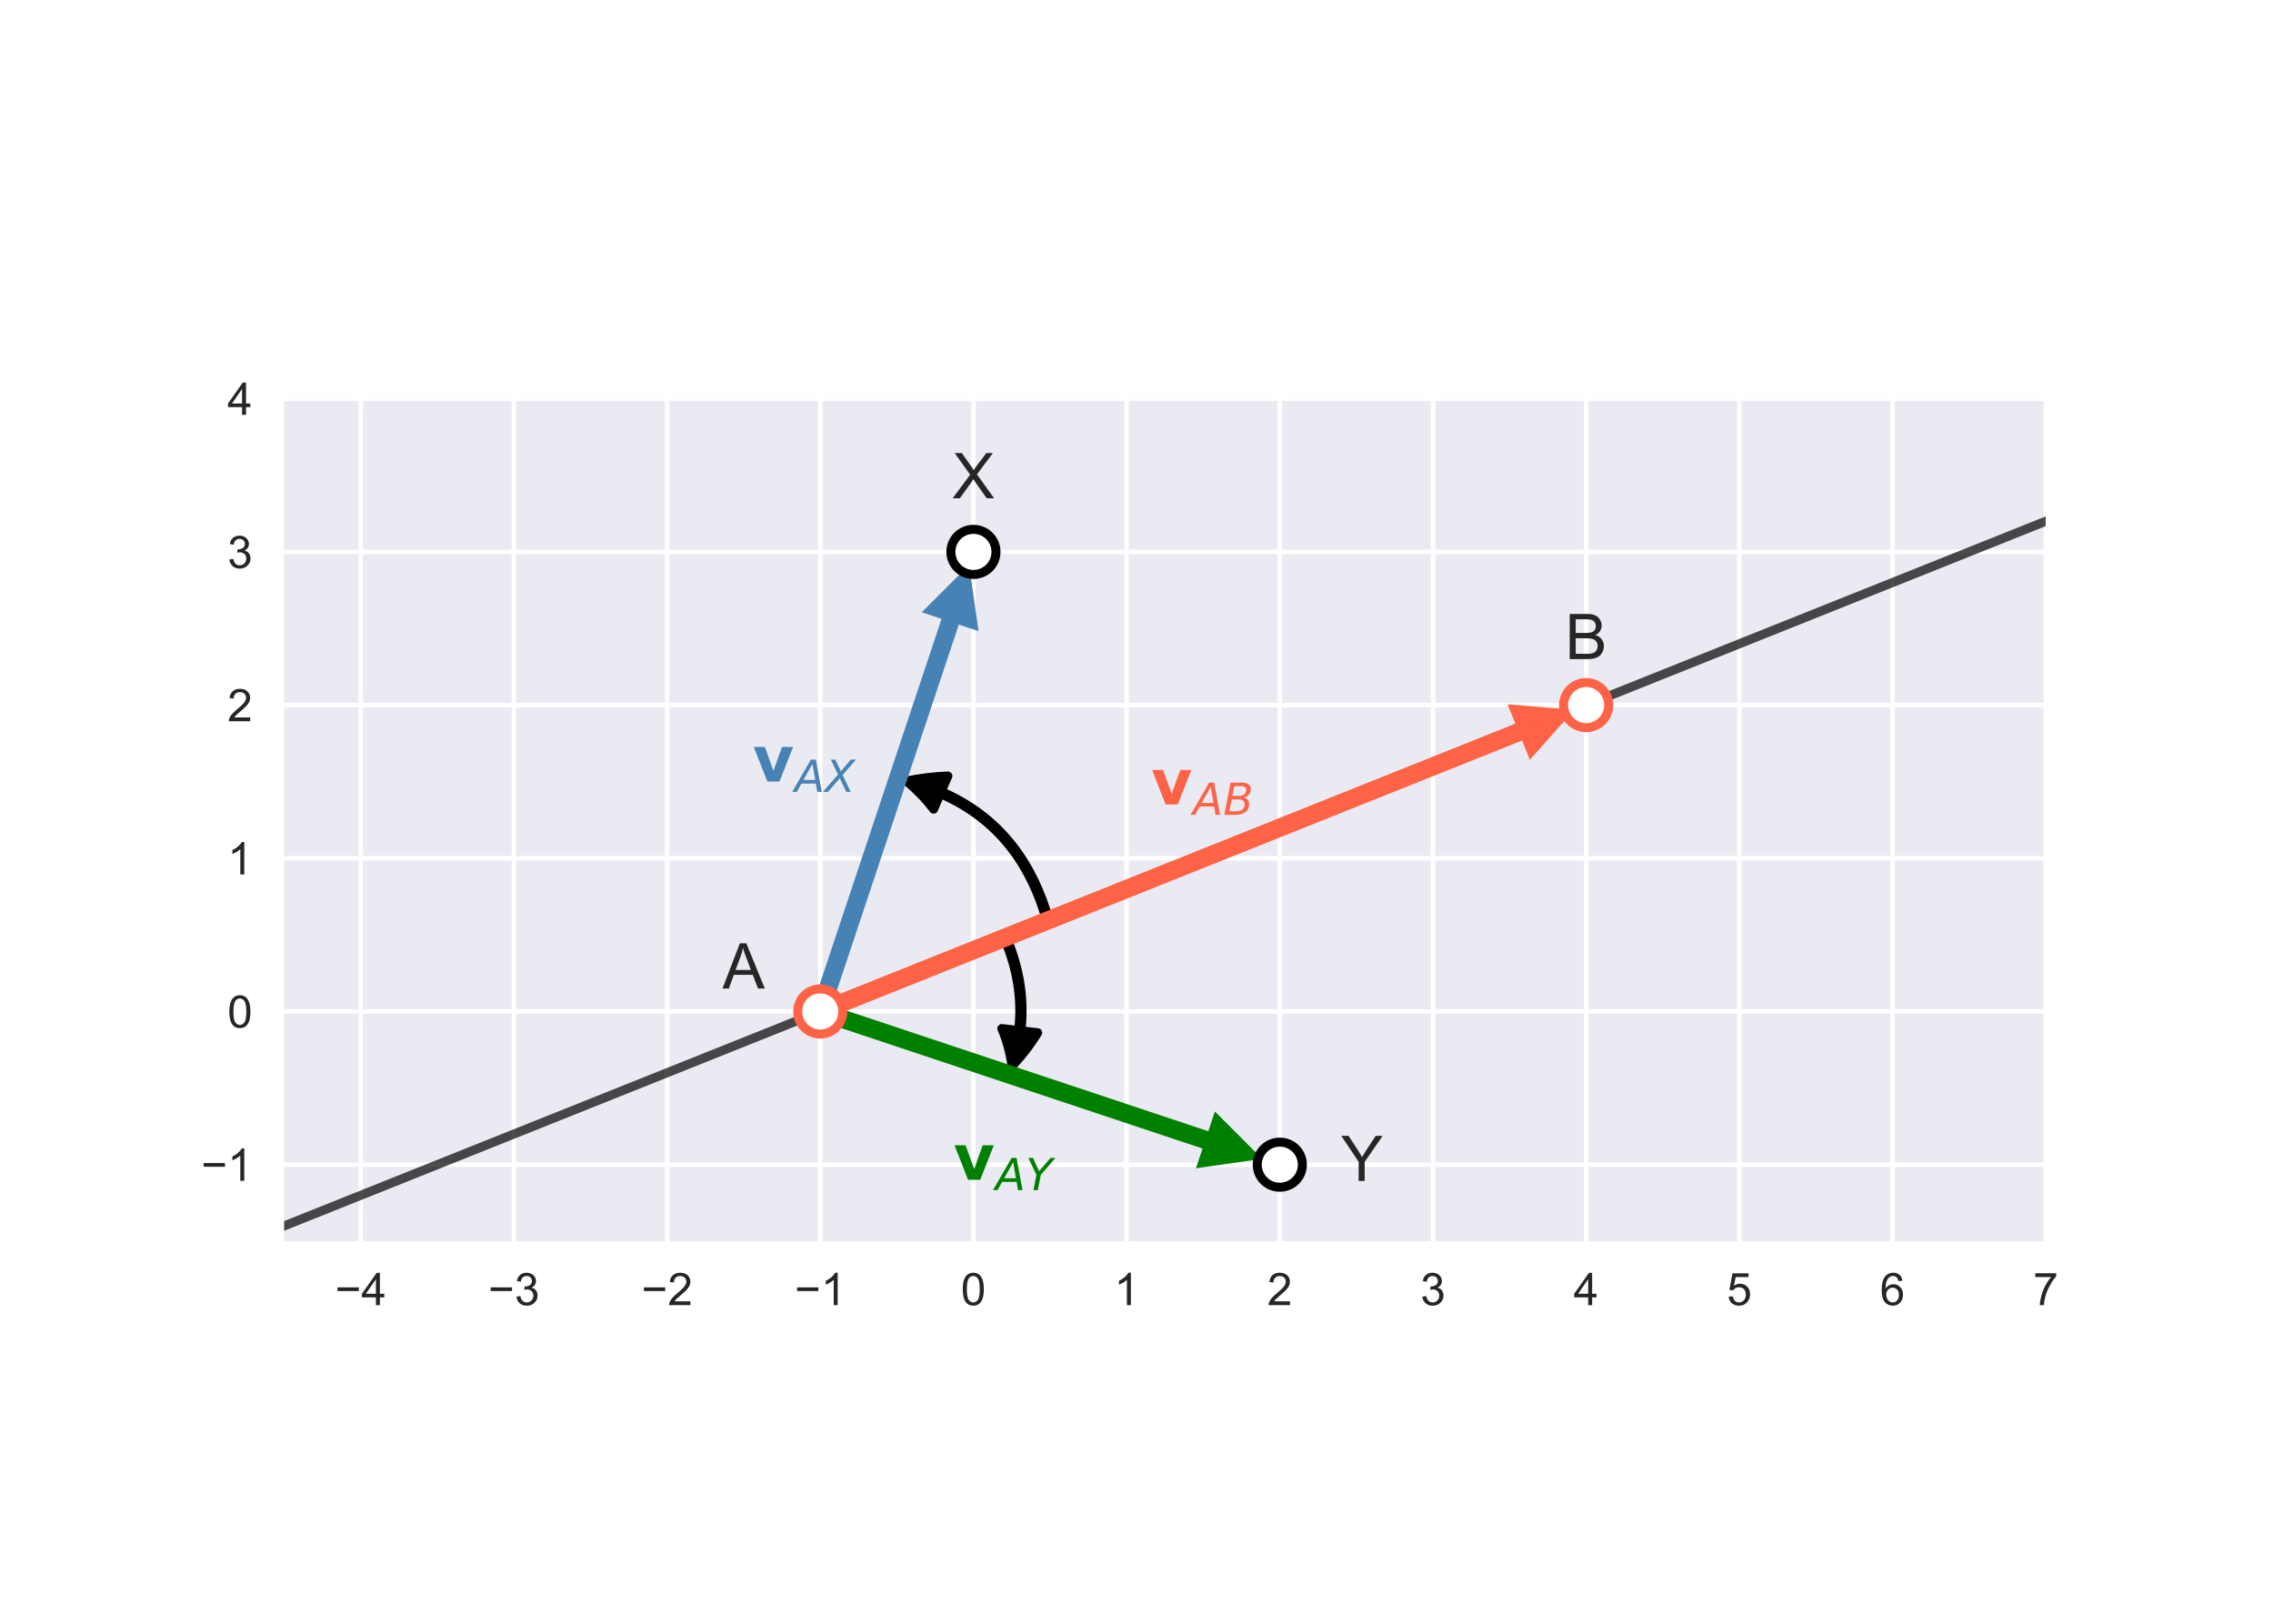
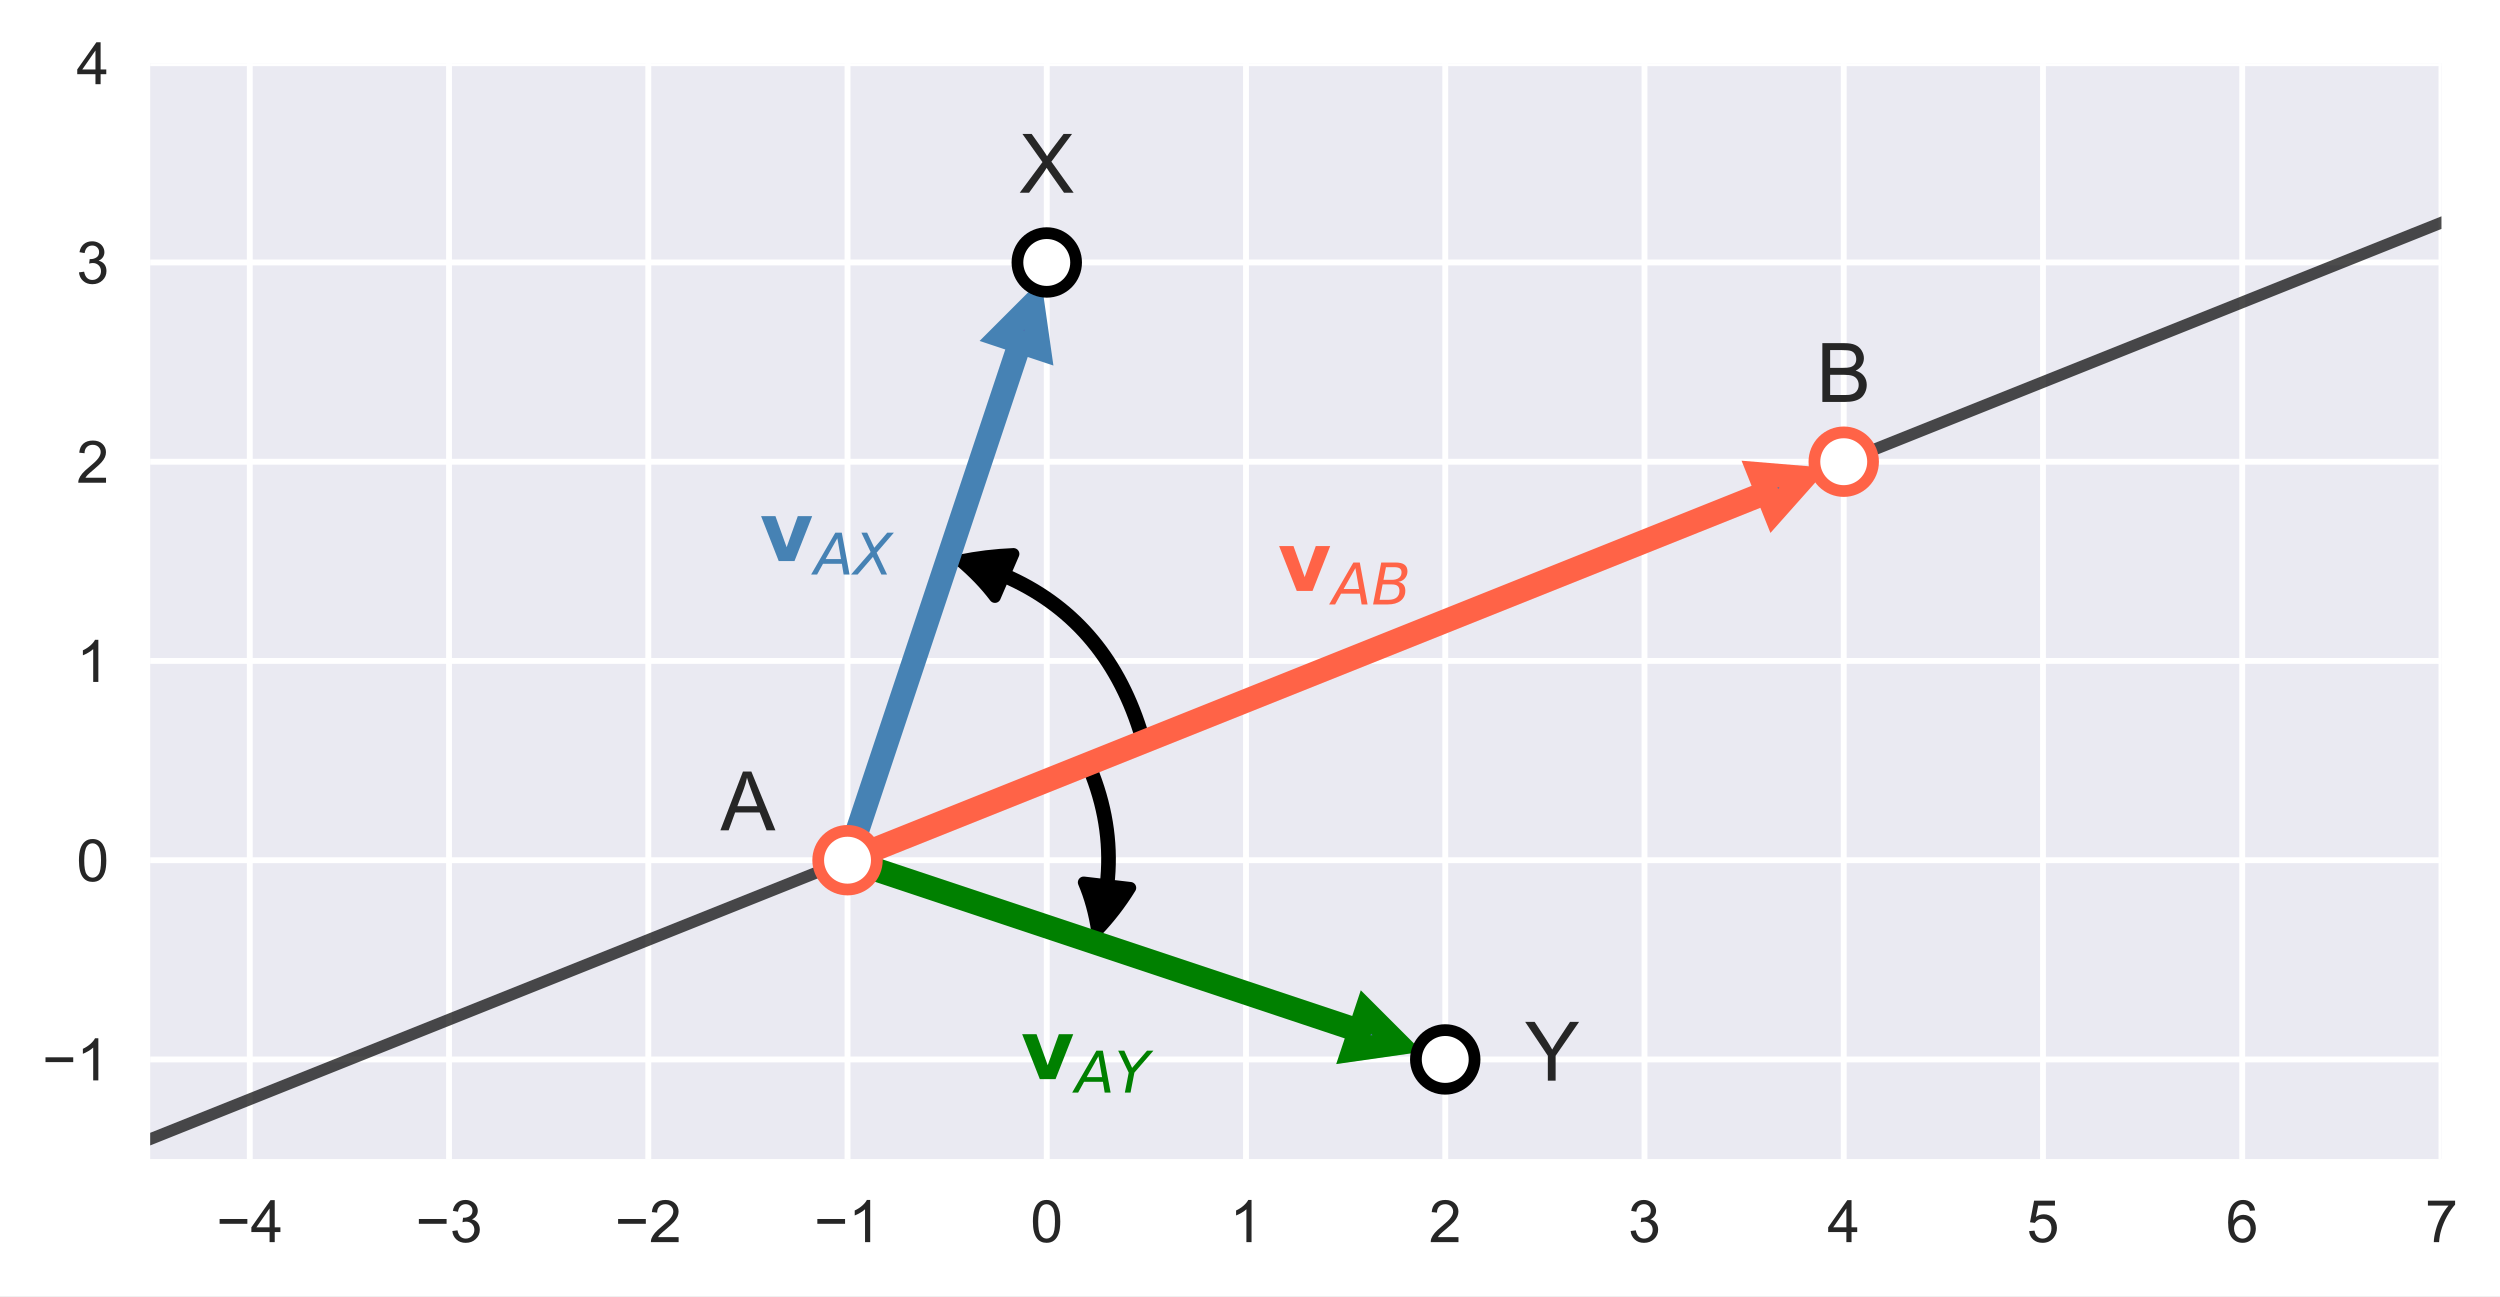
- <svg xmlns="http://www.w3.org/2000/svg" xmlns:xlink="http://www.w3.org/1999/xlink" height="360pt" version="1.1" viewBox="0 0 504 360" width="504pt">
+ <svg xmlns="http://www.w3.org/2000/svg" xmlns:xlink="http://www.w3.org/1999/xlink" height="220.933pt" version="1.1" viewBox="0 0 426.182 220.933" width="426.182pt">
  <defs>
    <style type="text/css">
*{stroke-linecap:butt;stroke-linejoin:round;}
  </style>
  </defs>
  <g id="figure_1">
    <g id="patch_1">
-       <path d="M 0 360  L 504 360  L 504 0  L 0 0  z " style="fill:#ffffff;" />
+       <path d="M 0 220.933  L 426.182 220.933  L 426.182 -0  L 0 -0  z " style="fill:#ffffff;" />
    </g>
    <g id="axes_1">
      <g id="patch_2">
-         <path d="M 63 275.204  L 453.6 275.204  L 453.6 88.396  L 63 88.396  z " style="fill:#eaeaf2;" />
+         <path d="M 25.602 197.588  L 416.202 197.588  L 416.202 10.779  L 25.602 10.779  z " style="fill:#eaeaf2;" />
      </g>
      <g id="matplotlib.axis_1">
        <g id="xtick_1">
          <g id="line2d_1">
-             <path clip-path="url(#p02a5f6bb5f)" d="M 79.983 275.204  L 79.983 88.396  " style="fill:none;stroke:#ffffff;stroke-linecap:round;" />
+             <path clip-path="url(#p11c6224a95)" d="M 42.584 197.588  L 42.584 10.779  " style="fill:none;stroke:#ffffff;stroke-linecap:round;" />
          </g>
          <g id="line2d_2" />
          <g id="text_1">
            <defs>
              <path d="M 52.828 31.203  L 5.562 31.203  L 5.562 39.406  L 52.828 39.406  z " id="ArialMT-8722" />
              <path d="M 32.328 0  L 32.328 17.141  L 1.266 17.141  L 1.266 25.203  L 33.938 71.578  L 41.109 71.578  L 41.109 25.203  L 50.781 25.203  L 50.781 17.141  L 41.109 17.141  L 41.109 0  z M 32.328 25.203  L 32.328 57.469  L 9.906 25.203  z " id="ArialMT-52" />
            </defs>
-             <g style="fill:#262626;" transform="translate(74.28183 289.3622)scale(0.1 -0.1)">
+             <g style="fill:#262626;" transform="translate(36.88339 211.7454)scale(0.1 -0.1)">
              <use xlink:href="#ArialMT-8722" />
              <use x="58.398" xlink:href="#ArialMT-52" />
            </g>
          </g>
        </g>
        <g id="xtick_2">
          <g id="line2d_3">
-             <path clip-path="url(#p02a5f6bb5f)" d="M 113.948 275.204  L 113.948 88.396  " style="fill:none;stroke:#ffffff;stroke-linecap:round;" />
+             <path clip-path="url(#p11c6224a95)" d="M 76.549 197.588  L 76.549 10.779  " style="fill:none;stroke:#ffffff;stroke-linecap:round;" />
          </g>
          <g id="line2d_4" />
          <g id="text_2">
            <defs>
              <path d="M 4.203 18.891  L 12.984 20.062  Q 14.5 12.594 18.141 9.297  Q 21.781 6 27 6  Q 33.203 6 37.469 10.297  Q 41.75 14.594 41.75 20.953  Q 41.75 27 37.797 30.922  Q 33.844 34.859 27.734 34.859  Q 25.25 34.859 21.531 33.891  L 22.516 41.609  Q 23.391 41.5 23.922 41.5  Q 29.547 41.5 34.031 44.422  Q 38.531 47.359 38.531 53.469  Q 38.531 58.297 35.25 61.469  Q 31.984 64.656 26.812 64.656  Q 21.688 64.656 18.266 61.422  Q 14.844 58.203 13.875 51.766  L 5.078 53.328  Q 6.688 62.156 12.391 67.016  Q 18.109 71.875 26.609 71.875  Q 32.469 71.875 37.391 69.359  Q 42.328 66.844 44.938 62.5  Q 47.562 58.156 47.562 53.266  Q 47.562 48.641 45.062 44.828  Q 42.578 41.016 37.703 38.766  Q 44.047 37.312 47.562 32.688  Q 51.078 28.078 51.078 21.141  Q 51.078 11.766 44.234 5.25  Q 37.406 -1.266 26.953 -1.266  Q 17.531 -1.266 11.297 4.344  Q 5.078 9.969 4.203 18.891  z " id="ArialMT-51" />
            </defs>
-             <g style="fill:#262626;" transform="translate(108.247 289.3622)scale(0.1 -0.1)">
+             <g style="fill:#262626;" transform="translate(70.84861 211.7454)scale(0.1 -0.1)">
              <use xlink:href="#ArialMT-8722" />
              <use x="58.398" xlink:href="#ArialMT-51" />
            </g>
          </g>
        </g>
        <g id="xtick_3">
          <g id="line2d_5">
-             <path clip-path="url(#p02a5f6bb5f)" d="M 147.913 275.204  L 147.913 88.396  " style="fill:none;stroke:#ffffff;stroke-linecap:round;" />
+             <path clip-path="url(#p11c6224a95)" d="M 110.515 197.588  L 110.515 10.779  " style="fill:none;stroke:#ffffff;stroke-linecap:round;" />
          </g>
          <g id="line2d_6" />
          <g id="text_3">
            <defs>
              <path d="M 50.344 8.453  L 50.344 0  L 3.031 0  Q 2.938 3.172 4.047 6.109  Q 5.859 10.938 9.828 15.625  Q 13.812 20.312 21.344 26.469  Q 33.016 36.031 37.109 41.625  Q 41.219 47.219 41.219 52.203  Q 41.219 57.422 37.469 61  Q 33.734 64.594 27.734 64.594  Q 21.391 64.594 17.578 60.781  Q 13.766 56.984 13.719 50.25  L 4.688 51.172  Q 5.609 61.281 11.656 66.578  Q 17.719 71.875 27.938 71.875  Q 38.234 71.875 44.234 66.156  Q 50.25 60.453 50.25 52  Q 50.25 47.703 48.484 43.547  Q 46.734 39.406 42.656 34.812  Q 38.578 30.219 29.109 22.219  Q 21.188 15.578 18.938 13.203  Q 16.703 10.844 15.234 8.453  z " id="ArialMT-50" />
            </defs>
-             <g style="fill:#262626;" transform="translate(142.2123 289.3622)scale(0.1 -0.1)">
+             <g style="fill:#262626;" transform="translate(104.8138 211.7454)scale(0.1 -0.1)">
              <use xlink:href="#ArialMT-8722" />
              <use x="58.398" xlink:href="#ArialMT-50" />
            </g>
          </g>
        </g>
        <g id="xtick_4">
          <g id="line2d_7">
-             <path clip-path="url(#p02a5f6bb5f)" d="M 181.878 275.204  L 181.878 88.396  " style="fill:none;stroke:#ffffff;stroke-linecap:round;" />
+             <path clip-path="url(#p11c6224a95)" d="M 144.48 197.588  L 144.48 10.779  " style="fill:none;stroke:#ffffff;stroke-linecap:round;" />
          </g>
          <g id="line2d_8" />
          <g id="text_4">
            <defs>
              <path d="M 37.25 0  L 28.469 0  L 28.469 56  Q 25.297 52.984 20.141 49.953  Q 14.984 46.922 10.891 45.406  L 10.891 53.906  Q 18.266 57.375 23.781 62.297  Q 29.297 67.234 31.594 71.875  L 37.25 71.875  z " id="ArialMT-49" />
            </defs>
-             <g style="fill:#262626;" transform="translate(176.1775 289.3622)scale(0.1 -0.1)">
+             <g style="fill:#262626;" transform="translate(138.779 211.7454)scale(0.1 -0.1)">
              <use xlink:href="#ArialMT-8722" />
              <use x="58.398" xlink:href="#ArialMT-49" />
            </g>
          </g>
        </g>
        <g id="xtick_5">
          <g id="line2d_9">
-             <path clip-path="url(#p02a5f6bb5f)" d="M 215.843 275.204  L 215.843 88.396  " style="fill:none;stroke:#ffffff;stroke-linecap:round;" />
+             <path clip-path="url(#p11c6224a95)" d="M 178.445 197.588  L 178.445 10.779  " style="fill:none;stroke:#ffffff;stroke-linecap:round;" />
          </g>
          <g id="line2d_10" />
          <g id="text_5">
            <defs>
              <path d="M 4.156 35.297  Q 4.156 48 6.766 55.734  Q 9.375 63.484 14.516 67.672  Q 19.672 71.875 27.484 71.875  Q 33.25 71.875 37.594 69.547  Q 41.938 67.234 44.766 62.859  Q 47.609 58.5 49.219 52.219  Q 50.828 45.953 50.828 35.297  Q 50.828 22.703 48.234 14.969  Q 45.656 7.234 40.5 3  Q 35.359 -1.219 27.484 -1.219  Q 17.141 -1.219 11.234 6.203  Q 4.156 15.141 4.156 35.297  z M 13.188 35.297  Q 13.188 17.672 17.312 11.828  Q 21.438 6 27.484 6  Q 33.547 6 37.672 11.859  Q 41.797 17.719 41.797 35.297  Q 41.797 52.984 37.672 58.781  Q 33.547 64.594 27.391 64.594  Q 21.344 64.594 17.719 59.469  Q 13.188 52.938 13.188 35.297  z " id="ArialMT-48" />
            </defs>
-             <g style="fill:#262626;" transform="translate(213.063 289.3622)scale(0.1 -0.1)">
+             <g style="fill:#262626;" transform="translate(175.6646 211.7454)scale(0.1 -0.1)">
              <use xlink:href="#ArialMT-48" />
            </g>
          </g>
        </g>
        <g id="xtick_6">
          <g id="line2d_11">
-             <path clip-path="url(#p02a5f6bb5f)" d="M 249.809 275.204  L 249.809 88.396  " style="fill:none;stroke:#ffffff;stroke-linecap:round;" />
+             <path clip-path="url(#p11c6224a95)" d="M 212.41 197.588  L 212.41 10.779  " style="fill:none;stroke:#ffffff;stroke-linecap:round;" />
          </g>
          <g id="line2d_12" />
          <g id="text_6">
-             <g style="fill:#262626;" transform="translate(247.0282 289.3622)scale(0.1 -0.1)">
+             <g style="fill:#262626;" transform="translate(209.6298 211.7454)scale(0.1 -0.1)">
              <use xlink:href="#ArialMT-49" />
            </g>
          </g>
        </g>
        <g id="xtick_7">
          <g id="line2d_13">
-             <path clip-path="url(#p02a5f6bb5f)" d="M 283.774 275.204  L 283.774 88.396  " style="fill:none;stroke:#ffffff;stroke-linecap:round;" />
+             <path clip-path="url(#p11c6224a95)" d="M 246.375 197.588  L 246.375 10.779  " style="fill:none;stroke:#ffffff;stroke-linecap:round;" />
          </g>
          <g id="line2d_14" />
          <g id="text_7">
-             <g style="fill:#262626;" transform="translate(280.9934 289.3622)scale(0.1 -0.1)">
+             <g style="fill:#262626;" transform="translate(243.595 211.7454)scale(0.1 -0.1)">
              <use xlink:href="#ArialMT-50" />
            </g>
          </g>
        </g>
        <g id="xtick_8">
          <g id="line2d_15">
-             <path clip-path="url(#p02a5f6bb5f)" d="M 317.739 275.204  L 317.739 88.396  " style="fill:none;stroke:#ffffff;stroke-linecap:round;" />
+             <path clip-path="url(#p11c6224a95)" d="M 280.341 197.588  L 280.341 10.779  " style="fill:none;stroke:#ffffff;stroke-linecap:round;" />
          </g>
          <g id="line2d_16" />
          <g id="text_8">
-             <g style="fill:#262626;" transform="translate(314.9587 289.3622)scale(0.1 -0.1)">
+             <g style="fill:#262626;" transform="translate(277.5602 211.7454)scale(0.1 -0.1)">
              <use xlink:href="#ArialMT-51" />
            </g>
          </g>
        </g>
        <g id="xtick_9">
          <g id="line2d_17">
-             <path clip-path="url(#p02a5f6bb5f)" d="M 351.704 275.204  L 351.704 88.396  " style="fill:none;stroke:#ffffff;stroke-linecap:round;" />
+             <path clip-path="url(#p11c6224a95)" d="M 314.306 197.588  L 314.306 10.779  " style="fill:none;stroke:#ffffff;stroke-linecap:round;" />
          </g>
          <g id="line2d_18" />
          <g id="text_9">
-             <g style="fill:#262626;" transform="translate(348.9239 289.3622)scale(0.1 -0.1)">
+             <g style="fill:#262626;" transform="translate(311.5254 211.7454)scale(0.1 -0.1)">
              <use xlink:href="#ArialMT-52" />
            </g>
          </g>
        </g>
        <g id="xtick_10">
          <g id="line2d_19">
-             <path clip-path="url(#p02a5f6bb5f)" d="M 385.67 275.204  L 385.67 88.396  " style="fill:none;stroke:#ffffff;stroke-linecap:round;" />
+             <path clip-path="url(#p11c6224a95)" d="M 348.271 197.588  L 348.271 10.779  " style="fill:none;stroke:#ffffff;stroke-linecap:round;" />
          </g>
          <g id="line2d_20" />
          <g id="text_10">
            <defs>
              <path d="M 4.156 18.75  L 13.375 19.531  Q 14.406 12.797 18.141 9.391  Q 21.875 6 27.156 6  Q 33.5 6 37.891 10.781  Q 42.281 15.578 42.281 23.484  Q 42.281 31 38.062 35.344  Q 33.844 39.703 27 39.703  Q 22.75 39.703 19.328 37.766  Q 15.922 35.844 13.969 32.766  L 5.719 33.844  L 12.641 70.609  L 48.25 70.609  L 48.25 62.203  L 19.672 62.203  L 15.828 42.969  Q 22.266 47.469 29.344 47.469  Q 38.719 47.469 45.156 40.969  Q 51.609 34.469 51.609 24.266  Q 51.609 14.547 45.953 7.469  Q 39.062 -1.219 27.156 -1.219  Q 17.391 -1.219 11.203 4.25  Q 5.031 9.719 4.156 18.75  z " id="ArialMT-53" />
            </defs>
-             <g style="fill:#262626;" transform="translate(382.8891 289.3622)scale(0.1 -0.1)">
+             <g style="fill:#262626;" transform="translate(345.4907 211.7454)scale(0.1 -0.1)">
              <use xlink:href="#ArialMT-53" />
            </g>
          </g>
        </g>
        <g id="xtick_11">
          <g id="line2d_21">
-             <path clip-path="url(#p02a5f6bb5f)" d="M 419.635 275.204  L 419.635 88.396  " style="fill:none;stroke:#ffffff;stroke-linecap:round;" />
+             <path clip-path="url(#p11c6224a95)" d="M 382.236 197.588  L 382.236 10.779  " style="fill:none;stroke:#ffffff;stroke-linecap:round;" />
          </g>
          <g id="line2d_22" />
          <g id="text_11">
            <defs>
              <path d="M 49.75 54.047  L 41.016 53.375  Q 39.844 58.547 37.703 60.891  Q 34.125 64.656 28.906 64.656  Q 24.703 64.656 21.531 62.312  Q 17.391 59.281 14.984 53.469  Q 12.594 47.656 12.5 36.922  Q 15.672 41.75 20.266 44.094  Q 24.859 46.438 29.891 46.438  Q 38.672 46.438 44.844 39.969  Q 51.031 33.5 51.031 23.25  Q 51.031 16.5 48.125 10.719  Q 45.219 4.938 40.141 1.859  Q 35.062 -1.219 28.609 -1.219  Q 17.625 -1.219 10.688 6.859  Q 3.766 14.938 3.766 33.5  Q 3.766 54.25 11.422 63.672  Q 18.109 71.875 29.438 71.875  Q 37.891 71.875 43.281 67.141  Q 48.688 62.406 49.75 54.047  z M 13.875 23.188  Q 13.875 18.656 15.797 14.5  Q 17.719 10.359 21.188 8.172  Q 24.656 6 28.469 6  Q 34.031 6 38.031 10.484  Q 42.047 14.984 42.047 22.703  Q 42.047 30.125 38.078 34.391  Q 34.125 38.672 28.125 38.672  Q 22.172 38.672 18.016 34.391  Q 13.875 30.125 13.875 23.188  z " id="ArialMT-54" />
            </defs>
-             <g style="fill:#262626;" transform="translate(416.8543 289.3622)scale(0.1 -0.1)">
+             <g style="fill:#262626;" transform="translate(379.4559 211.7454)scale(0.1 -0.1)">
              <use xlink:href="#ArialMT-54" />
            </g>
          </g>
        </g>
        <g id="xtick_12">
          <g id="line2d_23">
-             <path clip-path="url(#p02a5f6bb5f)" d="M 453.6 275.204  L 453.6 88.396  " style="fill:none;stroke:#ffffff;stroke-linecap:round;" />
+             <path clip-path="url(#p11c6224a95)" d="M 416.202 197.588  L 416.202 10.779  " style="fill:none;stroke:#ffffff;stroke-linecap:round;" />
          </g>
          <g id="line2d_24" />
          <g id="text_12">
            <defs>
              <path d="M 4.734 62.203  L 4.734 70.656  L 51.078 70.656  L 51.078 63.812  Q 44.234 56.547 37.516 44.484  Q 30.812 32.422 27.156 19.672  Q 24.516 10.688 23.781 0  L 14.75 0  Q 14.891 8.453 18.062 20.406  Q 21.234 32.375 27.172 43.484  Q 33.109 54.594 39.797 62.203  z " id="ArialMT-55" />
            </defs>
-             <g style="fill:#262626;" transform="translate(450.8195 289.3622)scale(0.1 -0.1)">
+             <g style="fill:#262626;" transform="translate(413.4211 211.7454)scale(0.1 -0.1)">
              <use xlink:href="#ArialMT-55" />
            </g>
          </g>
        </g>
      </g>
      <g id="matplotlib.axis_2">
        <g id="ytick_1">
          <g id="line2d_25">
-             <path clip-path="url(#p02a5f6bb5f)" d="M 63 258.222  L 453.6 258.222  " style="fill:none;stroke:#ffffff;stroke-linecap:round;" />
+             <path clip-path="url(#p11c6224a95)" d="M 25.602 180.605  L 416.202 180.605  " style="fill:none;stroke:#ffffff;stroke-linecap:round;" />
          </g>
          <g id="line2d_26" />
          <g id="text_13">
-             <g style="fill:#262626;" transform="translate(44.59844 261.8006)scale(0.1 -0.1)">
+             <g style="fill:#262626;" transform="translate(7.2 184.1839)scale(0.1 -0.1)">
              <use xlink:href="#ArialMT-8722" />
              <use x="58.398" xlink:href="#ArialMT-49" />
            </g>
          </g>
        </g>
        <g id="ytick_2">
          <g id="line2d_27">
-             <path clip-path="url(#p02a5f6bb5f)" d="M 63 224.257  L 453.6 224.257  " style="fill:none;stroke:#ffffff;stroke-linecap:round;" />
+             <path clip-path="url(#p11c6224a95)" d="M 25.602 146.64  L 416.202 146.64  " style="fill:none;stroke:#ffffff;stroke-linecap:round;" />
          </g>
          <g id="line2d_28" />
          <g id="text_14">
-             <g style="fill:#262626;" transform="translate(50.43906 227.8354)scale(0.1 -0.1)">
+             <g style="fill:#262626;" transform="translate(13.04063 150.2187)scale(0.1 -0.1)">
              <use xlink:href="#ArialMT-48" />
            </g>
          </g>
        </g>
        <g id="ytick_3">
          <g id="line2d_29">
-             <path clip-path="url(#p02a5f6bb5f)" d="M 63 190.291  L 453.6 190.291  " style="fill:none;stroke:#ffffff;stroke-linecap:round;" />
+             <path clip-path="url(#p11c6224a95)" d="M 25.602 112.675  L 416.202 112.675  " style="fill:none;stroke:#ffffff;stroke-linecap:round;" />
          </g>
          <g id="line2d_30" />
          <g id="text_15">
-             <g style="fill:#262626;" transform="translate(50.43906 193.8702)scale(0.1 -0.1)">
+             <g style="fill:#262626;" transform="translate(13.04063 116.2535)scale(0.1 -0.1)">
              <use xlink:href="#ArialMT-49" />
            </g>
          </g>
        </g>
        <g id="ytick_4">
          <g id="line2d_31">
-             <path clip-path="url(#p02a5f6bb5f)" d="M 63 156.326  L 453.6 156.326  " style="fill:none;stroke:#ffffff;stroke-linecap:round;" />
+             <path clip-path="url(#p11c6224a95)" d="M 25.602 78.709  L 416.202 78.709  " style="fill:none;stroke:#ffffff;stroke-linecap:round;" />
          </g>
          <g id="line2d_32" />
          <g id="text_16">
-             <g style="fill:#262626;" transform="translate(50.43906 159.905)scale(0.1 -0.1)">
+             <g style="fill:#262626;" transform="translate(13.04063 82.28825)scale(0.1 -0.1)">
              <use xlink:href="#ArialMT-50" />
            </g>
          </g>
        </g>
        <g id="ytick_5">
          <g id="line2d_33">
-             <path clip-path="url(#p02a5f6bb5f)" d="M 63 122.361  L 453.6 122.361  " style="fill:none;stroke:#ffffff;stroke-linecap:round;" />
+             <path clip-path="url(#p11c6224a95)" d="M 25.602 44.744  L 416.202 44.744  " style="fill:none;stroke:#ffffff;stroke-linecap:round;" />
          </g>
          <g id="line2d_34" />
          <g id="text_17">
-             <g style="fill:#262626;" transform="translate(50.43906 125.9398)scale(0.1 -0.1)">
+             <g style="fill:#262626;" transform="translate(13.04063 48.32303)scale(0.1 -0.1)">
              <use xlink:href="#ArialMT-51" />
            </g>
          </g>
        </g>
        <g id="ytick_6">
          <g id="line2d_35">
-             <path clip-path="url(#p02a5f6bb5f)" d="M 63 88.396  L 453.6 88.396  " style="fill:none;stroke:#ffffff;stroke-linecap:round;" />
+             <path clip-path="url(#p11c6224a95)" d="M 25.602 10.779  L 416.202 10.779  " style="fill:none;stroke:#ffffff;stroke-linecap:round;" />
          </g>
          <g id="line2d_36" />
          <g id="text_18">
-             <g style="fill:#262626;" transform="translate(50.43906 91.97456)scale(0.1 -0.1)">
+             <g style="fill:#262626;" transform="translate(13.04063 14.35781)scale(0.1 -0.1)">
              <use xlink:href="#ArialMT-52" />
            </g>
          </g>
        </g>
      </g>
      <g id="patch_3">
-         <path clip-path="url(#p02a5f6bb5f)" d="M 231.523 202.232  Q 225.483 183.279 208.492 175.951  L 207.007 179.394  Q 204.551 176.142 201.01 173.162  Q 205.526 172.236 210.175 172.048  L 208.69 175.492  Q 225.891 182.91 231.999 202.081  L 231.523 202.232  z " style="stroke:#000000;stroke-linecap:round;stroke-width:2;" />
+         <path clip-path="url(#p11c6224a95)" d="M 194.124 124.616  Q 188.085 105.662 171.094 98.334  L 169.609 101.778  Q 167.152 98.526 163.611 95.545  Q 168.127 94.619 172.777 94.432  L 171.292 97.875  Q 188.492 105.293 194.601 124.464  L 194.124 124.616  z " style="stroke:#000000;stroke-linecap:round;stroke-width:2;" />
      </g>
      <g id="patch_4">
-         <path clip-path="url(#p02a5f6bb5f)" d="M 223.866 209.619  Q 227.471 219.006 226.363 228.535  L 230.088 228.968  Q 227.584 233.022 224.416 236.324  Q 223.74 231.785 222.142 228.044  L 225.867 228.477  Q 226.96 219.071 223.399 209.798  L 223.866 209.619  z " style="stroke:#000000;stroke-linecap:round;stroke-width:2;" />
+         <path clip-path="url(#p11c6224a95)" d="M 186.467 132.002  Q 190.072 141.39 188.965 150.918  L 192.69 151.351  Q 190.186 155.405 187.017 158.708  Q 186.342 154.168 184.743 150.427  L 188.468 150.86  Q 189.561 141.454 186.001 132.182  L 186.467 132.002  z " style="stroke:#000000;stroke-linecap:round;stroke-width:2;" />
      </g>
      <g id="line2d_37">
-         <path clip-path="url(#p02a5f6bb5f)" d="M -1 297.408  L 505 95.008  " style="fill:none;stroke:#000000;stroke-linecap:round;stroke-opacity:0.7;stroke-width:2;" />
+         <path clip-path="url(#p11c6224a95)" d="M -1 204.832  L 427.182 33.559  " style="fill:none;stroke:#000000;stroke-linecap:round;stroke-opacity:0.7;stroke-width:2;" />
      </g>
      <g id="patch_5">
-         <path d="M 63 275.204  L 63 88.396  " style="fill:none;" />
+         <path d="M 25.602 197.588  L 25.602 10.779  " style="fill:none;" />
      </g>
      <g id="patch_6">
-         <path d="M 453.6 275.204  L 453.6 88.396  " style="fill:none;" />
+         <path d="M 416.202 197.588  L 416.202 10.779  " style="fill:none;" />
      </g>
      <g id="patch_7">
-         <path d="M 63 275.204  L 453.6 275.204  " style="fill:none;" />
+         <path d="M 25.602 197.588  L 416.202 197.588  " style="fill:none;" />
      </g>
      <g id="patch_8">
-         <path d="M 63 88.396  L 453.6 88.396  " style="fill:none;" />
+         <path d="M 25.602 10.779  L 416.202 10.779  " style="fill:none;" />
      </g>
      <g id="text_19">
        <defs>
          <path d="M -0.141 0  L 27.344 71.578  L 37.547 71.578  L 66.844 0  L 56.062 0  L 47.703 21.688  L 17.781 21.688  L 9.906 0  z M 20.516 29.391  L 44.781 29.391  L 37.312 49.219  Q 33.891 58.25 32.234 64.062  Q 30.859 57.172 28.375 50.391  z " id="ArialMT-65" />
        </defs>
-         <g style="fill:#262626;" transform="translate(160.2264 219.1617)scale(0.14 -0.14)">
+         <g style="fill:#262626;" transform="translate(122.828 141.545)scale(0.14 -0.14)">
          <use xlink:href="#ArialMT-65" />
        </g>
      </g>
      <g id="text_20">
        <defs>
          <path d="M 7.328 0  L 7.328 71.578  L 34.188 71.578  Q 42.391 71.578 47.344 69.406  Q 52.297 67.234 55.094 62.719  Q 57.906 58.203 57.906 53.266  Q 57.906 48.688 55.422 44.625  Q 52.938 40.578 47.906 38.094  Q 54.391 36.188 57.875 31.594  Q 61.375 27 61.375 20.75  Q 61.375 15.719 59.25 11.391  Q 57.125 7.078 54 4.734  Q 50.875 2.391 46.156 1.188  Q 41.453 0 34.625 0  z M 16.797 41.5  L 32.281 41.5  Q 38.578 41.5 41.312 42.328  Q 44.922 43.406 46.75 45.891  Q 48.578 48.391 48.578 52.156  Q 48.578 55.719 46.875 58.422  Q 45.172 61.141 41.984 62.141  Q 38.812 63.141 31.109 63.141  L 16.797 63.141  z M 16.797 8.453  L 34.625 8.453  Q 39.203 8.453 41.062 8.797  Q 44.344 9.375 46.531 10.734  Q 48.734 12.109 50.141 14.719  Q 51.562 17.328 51.562 20.75  Q 51.562 24.75 49.516 27.703  Q 47.469 30.672 43.828 31.859  Q 40.188 33.062 33.344 33.062  L 16.797 33.062  z " id="ArialMT-66" />
        </defs>
-         <g style="fill:#262626;" transform="translate(347.0351 146.1365)scale(0.14 -0.14)">
+         <g style="fill:#262626;" transform="translate(309.6367 68.51978)scale(0.14 -0.14)">
          <use xlink:href="#ArialMT-66" />
        </g>
      </g>
      <g id="text_21">
        <defs>
          <path d="M 0.438 0  L 28.125 37.312  L 3.719 71.578  L 14.984 71.578  L 27.984 53.219  Q 32.031 47.516 33.734 44.438  Q 36.141 48.344 39.406 52.594  L 53.812 71.578  L 64.109 71.578  L 38.969 37.844  L 66.062 0  L 54.344 0  L 36.328 25.531  Q 34.812 27.734 33.203 30.328  Q 30.812 26.422 29.781 24.953  L 11.812 0  z " id="ArialMT-88" />
        </defs>
-         <g style="fill:#262626;" transform="translate(211.1743 110.473)scale(0.14 -0.14)">
+         <g style="fill:#262626;" transform="translate(173.7758 32.8563)scale(0.14 -0.14)">
          <use xlink:href="#ArialMT-88" />
        </g>
      </g>
      <g id="text_22">
        <defs>
          <path d="M 27.875 0  L 27.875 30.328  L 0.297 71.578  L 11.812 71.578  L 25.922 50  Q 29.828 43.953 33.203 37.891  Q 36.422 43.5 41.016 50.531  L 54.891 71.578  L 65.922 71.578  L 37.359 30.328  L 37.359 0  z " id="ArialMT-89" />
        </defs>
-         <g style="fill:#262626;" transform="translate(297.36 261.841)scale(0.14 -0.14)">
+         <g style="fill:#262626;" transform="translate(259.9616 184.2242)scale(0.14 -0.14)">
          <use xlink:href="#ArialMT-89" />
        </g>
      </g>
      <g id="text_23">
        <defs>
          <path d="M 1.516 54.688  L 19 54.688  L 32.625 16.891  L 46.188 54.688  L 63.719 54.688  L 42.188 0  L 23 0  z " id="DejaVuSans-Bold-118" />
          <path d="M 36.812 72.906  L 48 72.906  L 61.531 0  L 51.219 0  L 48.188 18.703  L 15.375 18.703  L 5.078 0  L -5.328 0  z M 40.375 63.188  L 19.922 26.906  L 46.688 26.906  z " id="DejaVuSans-Oblique-65" />
          <path d="M 16.891 72.906  L 42.094 72.906  Q 52.344 72.906 57.422 69.094  Q 62.5 65.281 62.5 57.625  Q 62.5 50.594 58.125 45.484  Q 53.766 40.375 46.688 39.312  Q 52.734 37.938 55.766 34.078  Q 58.797 30.219 58.797 23.781  Q 58.797 12.797 50.656 6.391  Q 42.531 0 28.422 0  L 2.688 0  z M 19.281 34.812  L 14.109 8.109  L 29.984 8.109  Q 38.922 8.109 43.75 12.203  Q 48.578 16.312 48.578 23.781  Q 48.578 29.547 45.375 32.172  Q 42.188 34.812 35.109 34.812  z M 25.094 64.797  L 20.797 42.828  L 35.5 42.828  Q 43.359 42.828 47.781 46.234  Q 52.203 49.656 52.203 55.719  Q 52.203 60.453 49.219 62.625  Q 46.234 64.797 39.703 64.797  z " id="DejaVuSans-Oblique-66" />
        </defs>
-         <g style="fill:#ff6347;" transform="translate(255.2413 178.4035)scale(0.14 -0.14)">
+         <g style="fill:#ff6347;" transform="translate(217.8429 100.7867)scale(0.14 -0.14)">
          <use transform="translate(0 0.3125)" xlink:href="#DejaVuSans-Bold-118" />
          <use transform="translate(66.14258 -16.09375)scale(0.7)" xlink:href="#DejaVuSans-Oblique-65" />
          <use transform="translate(114.0283 -16.09375)scale(0.7)" xlink:href="#DejaVuSans-Oblique-66" />
        </g>
      </g>
      <g id="text_24">
        <defs>
          <path d="M 13.719 72.906  L 23.688 72.906  L 36.188 46.578  L 58.797 72.906  L 70.312 72.906  L 40.281 38.094  L 58.406 0  L 48.484 0  L 33.797 30.719  L 7.172 0  L -4.297 0  L 29.781 39.203  z " id="DejaVuSans-Oblique-88" />
        </defs>
-         <g style="fill:#4682b4;" transform="translate(166.9317 173.3087)scale(0.14 -0.14)">
+         <g style="fill:#4682b4;" transform="translate(129.5333 95.69195)scale(0.14 -0.14)">
          <use transform="translate(0 0.3125)" xlink:href="#DejaVuSans-Bold-118" />
          <use transform="translate(66.14258 -16.09375)scale(0.7)" xlink:href="#DejaVuSans-Oblique-65" />
          <use transform="translate(114.0283 -16.09375)scale(0.7)" xlink:href="#DejaVuSans-Oblique-88" />
        </g>
      </g>
      <g id="text_25">
        <defs>
          <path d="M 6.297 72.906  L 16.891 72.906  L 30.516 42.922  L 56.5 72.906  L 67.578 72.906  L 34.516 34.719  L 27.781 0  L 17.922 0  L 24.609 34.719  z " id="DejaVuSans-Oblique-89" />
        </defs>
-         <g style="fill:#008000;" transform="translate(211.4365 261.6183)scale(0.14 -0.14)">
+         <g style="fill:#008000;" transform="translate(174.0381 184.0015)scale(0.14 -0.14)">
          <use transform="translate(0 0.3125)" xlink:href="#DejaVuSans-Bold-118" />
          <use transform="translate(66.14258 -16.09375)scale(0.7)" xlink:href="#DejaVuSans-Oblique-65" />
          <use transform="translate(114.0283 -16.09375)scale(0.7)" xlink:href="#DejaVuSans-Oblique-89" />
        </g>
      </g>
      <g id="patch_9">
-         <path clip-path="url(#p02a5f6bb5f)" d="M 344.911 159.043  L 339.866 164.72  L 338.61 161.582  L 181.885 224.272  L 181.872 224.241  L 338.598 161.55  L 337.343 158.413  z " style="fill:#4c72b0;stroke:#ff6347;stroke-linejoin:miter;stroke-width:4;" />
+         <path clip-path="url(#p11c6224a95)" d="M 307.513 81.427  L 302.467 87.103  L 301.212 83.965  L 144.486 146.656  L 144.474 146.624  L 301.199 83.934  L 299.944 80.796  z " style="fill:#4c72b0;stroke:#ff6347;stroke-linejoin:miter;stroke-width:4;" />
      </g>
      <g id="patch_10">
-         <path clip-path="url(#p02a5f6bb5f)" d="M 213.466 129.494  L 214.54 137.012  L 211.334 135.943  L 181.894 224.262  L 181.862 224.251  L 211.302 135.933  L 208.096 134.864  z " style="fill:#4c72b0;stroke:#4682b4;stroke-linejoin:miter;stroke-width:4;" />
+         <path clip-path="url(#p11c6224a95)" d="M 176.067 51.877  L 177.142 59.395  L 173.935 58.327  L 144.496 146.645  L 144.464 146.634  L 173.903 58.316  L 170.697 57.247  z " style="fill:#4c72b0;stroke:#4682b4;stroke-linejoin:miter;stroke-width:4;" />
      </g>
      <g id="patch_11">
-         <path clip-path="url(#p02a5f6bb5f)" d="M 275.622 255.505  L 268.104 256.579  L 269.172 253.372  L 181.873 224.273  L 181.884 224.24  L 269.183 253.34  L 270.252 250.134  z " style="fill:#4c72b0;stroke:#008000;stroke-linejoin:miter;stroke-width:4;" />
+         <path clip-path="url(#p11c6224a95)" d="M 238.224 177.888  L 230.705 178.962  L 231.774 175.756  L 144.474 146.656  L 144.485 146.624  L 231.785 175.724  L 232.853 172.517  z " style="fill:#4c72b0;stroke:#008000;stroke-linejoin:miter;stroke-width:4;" />
      </g>
      <g id="line2d_38">
        <defs>
-           <path d="M 0 5  C 1.326 5 2.598 4.473 3.536 3.536  C 4.473 2.598 5 1.326 5 0  C 5 -1.326 4.473 -2.598 3.536 -3.536  C 2.598 -4.473 1.326 -5 0 -5  C -1.326 -5 -2.598 -4.473 -3.536 -3.536  C -4.473 -2.598 -5 -1.326 -5 0  C -5 1.326 -4.473 2.598 -3.536 3.536  C -2.598 4.473 -1.326 5 0 5  z " id="m3e56ffa636" style="stroke:#000000;stroke-width:2;" />
-         </defs>
-         <g clip-path="url(#p02a5f6bb5f)">
-           <use style="fill:#ffffff;stroke:#000000;stroke-width:2;" x="215.843" xlink:href="#m3e56ffa636" y="122.361" />
+           <path d="M 0 5  C 1.326 5 2.598 4.473 3.536 3.536  C 4.473 2.598 5 1.326 5 0  C 5 -1.326 4.473 -2.598 3.536 -3.536  C 2.598 -4.473 1.326 -5 0 -5  C -1.326 -5 -2.598 -4.473 -3.536 -3.536  C -4.473 -2.598 -5 -1.326 -5 0  C -5 1.326 -4.473 2.598 -3.536 3.536  C -2.598 4.473 -1.326 5 0 5  z " id="me0c4c5b7f0" style="stroke:#000000;stroke-width:2;" />
+         </defs>
+         <g clip-path="url(#p11c6224a95)">
+           <use style="fill:#ffffff;stroke:#000000;stroke-width:2;" x="178.445" xlink:href="#me0c4c5b7f0" y="44.744" />
        </g>
      </g>
      <g id="line2d_39">
-         <g clip-path="url(#p02a5f6bb5f)">
-           <use style="fill:#ffffff;stroke:#000000;stroke-width:2;" x="283.774" xlink:href="#m3e56ffa636" y="258.222" />
+         <g clip-path="url(#p11c6224a95)">
+           <use style="fill:#ffffff;stroke:#000000;stroke-width:2;" x="246.375" xlink:href="#me0c4c5b7f0" y="180.605" />
        </g>
      </g>
      <g id="line2d_40">
        <defs>
-           <path d="M 0 5  C 1.326 5 2.598 4.473 3.536 3.536  C 4.473 2.598 5 1.326 5 0  C 5 -1.326 4.473 -2.598 3.536 -3.536  C 2.598 -4.473 1.326 -5 0 -5  C -1.326 -5 -2.598 -4.473 -3.536 -3.536  C -4.473 -2.598 -5 -1.326 -5 0  C -5 1.326 -4.473 2.598 -3.536 3.536  C -2.598 4.473 -1.326 5 0 5  z " id="mc574ebe0e2" style="stroke:#ff6347;stroke-width:2;" />
-         </defs>
-         <g clip-path="url(#p02a5f6bb5f)">
-           <use style="fill:#ffffff;stroke:#ff6347;stroke-width:2;" x="181.878" xlink:href="#mc574ebe0e2" y="224.257" />
-           <use style="fill:#ffffff;stroke:#ff6347;stroke-width:2;" x="351.704" xlink:href="#mc574ebe0e2" y="156.326" />
+           <path d="M 0 5  C 1.326 5 2.598 4.473 3.536 3.536  C 4.473 2.598 5 1.326 5 0  C 5 -1.326 4.473 -2.598 3.536 -3.536  C 2.598 -4.473 1.326 -5 0 -5  C -1.326 -5 -2.598 -4.473 -3.536 -3.536  C -4.473 -2.598 -5 -1.326 -5 0  C -5 1.326 -4.473 2.598 -3.536 3.536  C -2.598 4.473 -1.326 5 0 5  z " id="m485a9771fa" style="stroke:#ff6347;stroke-width:2;" />
+         </defs>
+         <g clip-path="url(#p11c6224a95)">
+           <use style="fill:#ffffff;stroke:#ff6347;stroke-width:2;" x="144.48" xlink:href="#m485a9771fa" y="146.64" />
+           <use style="fill:#ffffff;stroke:#ff6347;stroke-width:2;" x="314.306" xlink:href="#m485a9771fa" y="78.709" />
        </g>
      </g>
    </g>
  </g>
  <defs>
-     <clipPath id="p02a5f6bb5f">
-       <rect height="186.809" width="390.6" x="63" y="88.396" />
+     <clipPath id="p11c6224a95">
+       <rect height="186.809" width="390.6" x="25.602" y="10.779" />
    </clipPath>
  </defs>
</svg>
